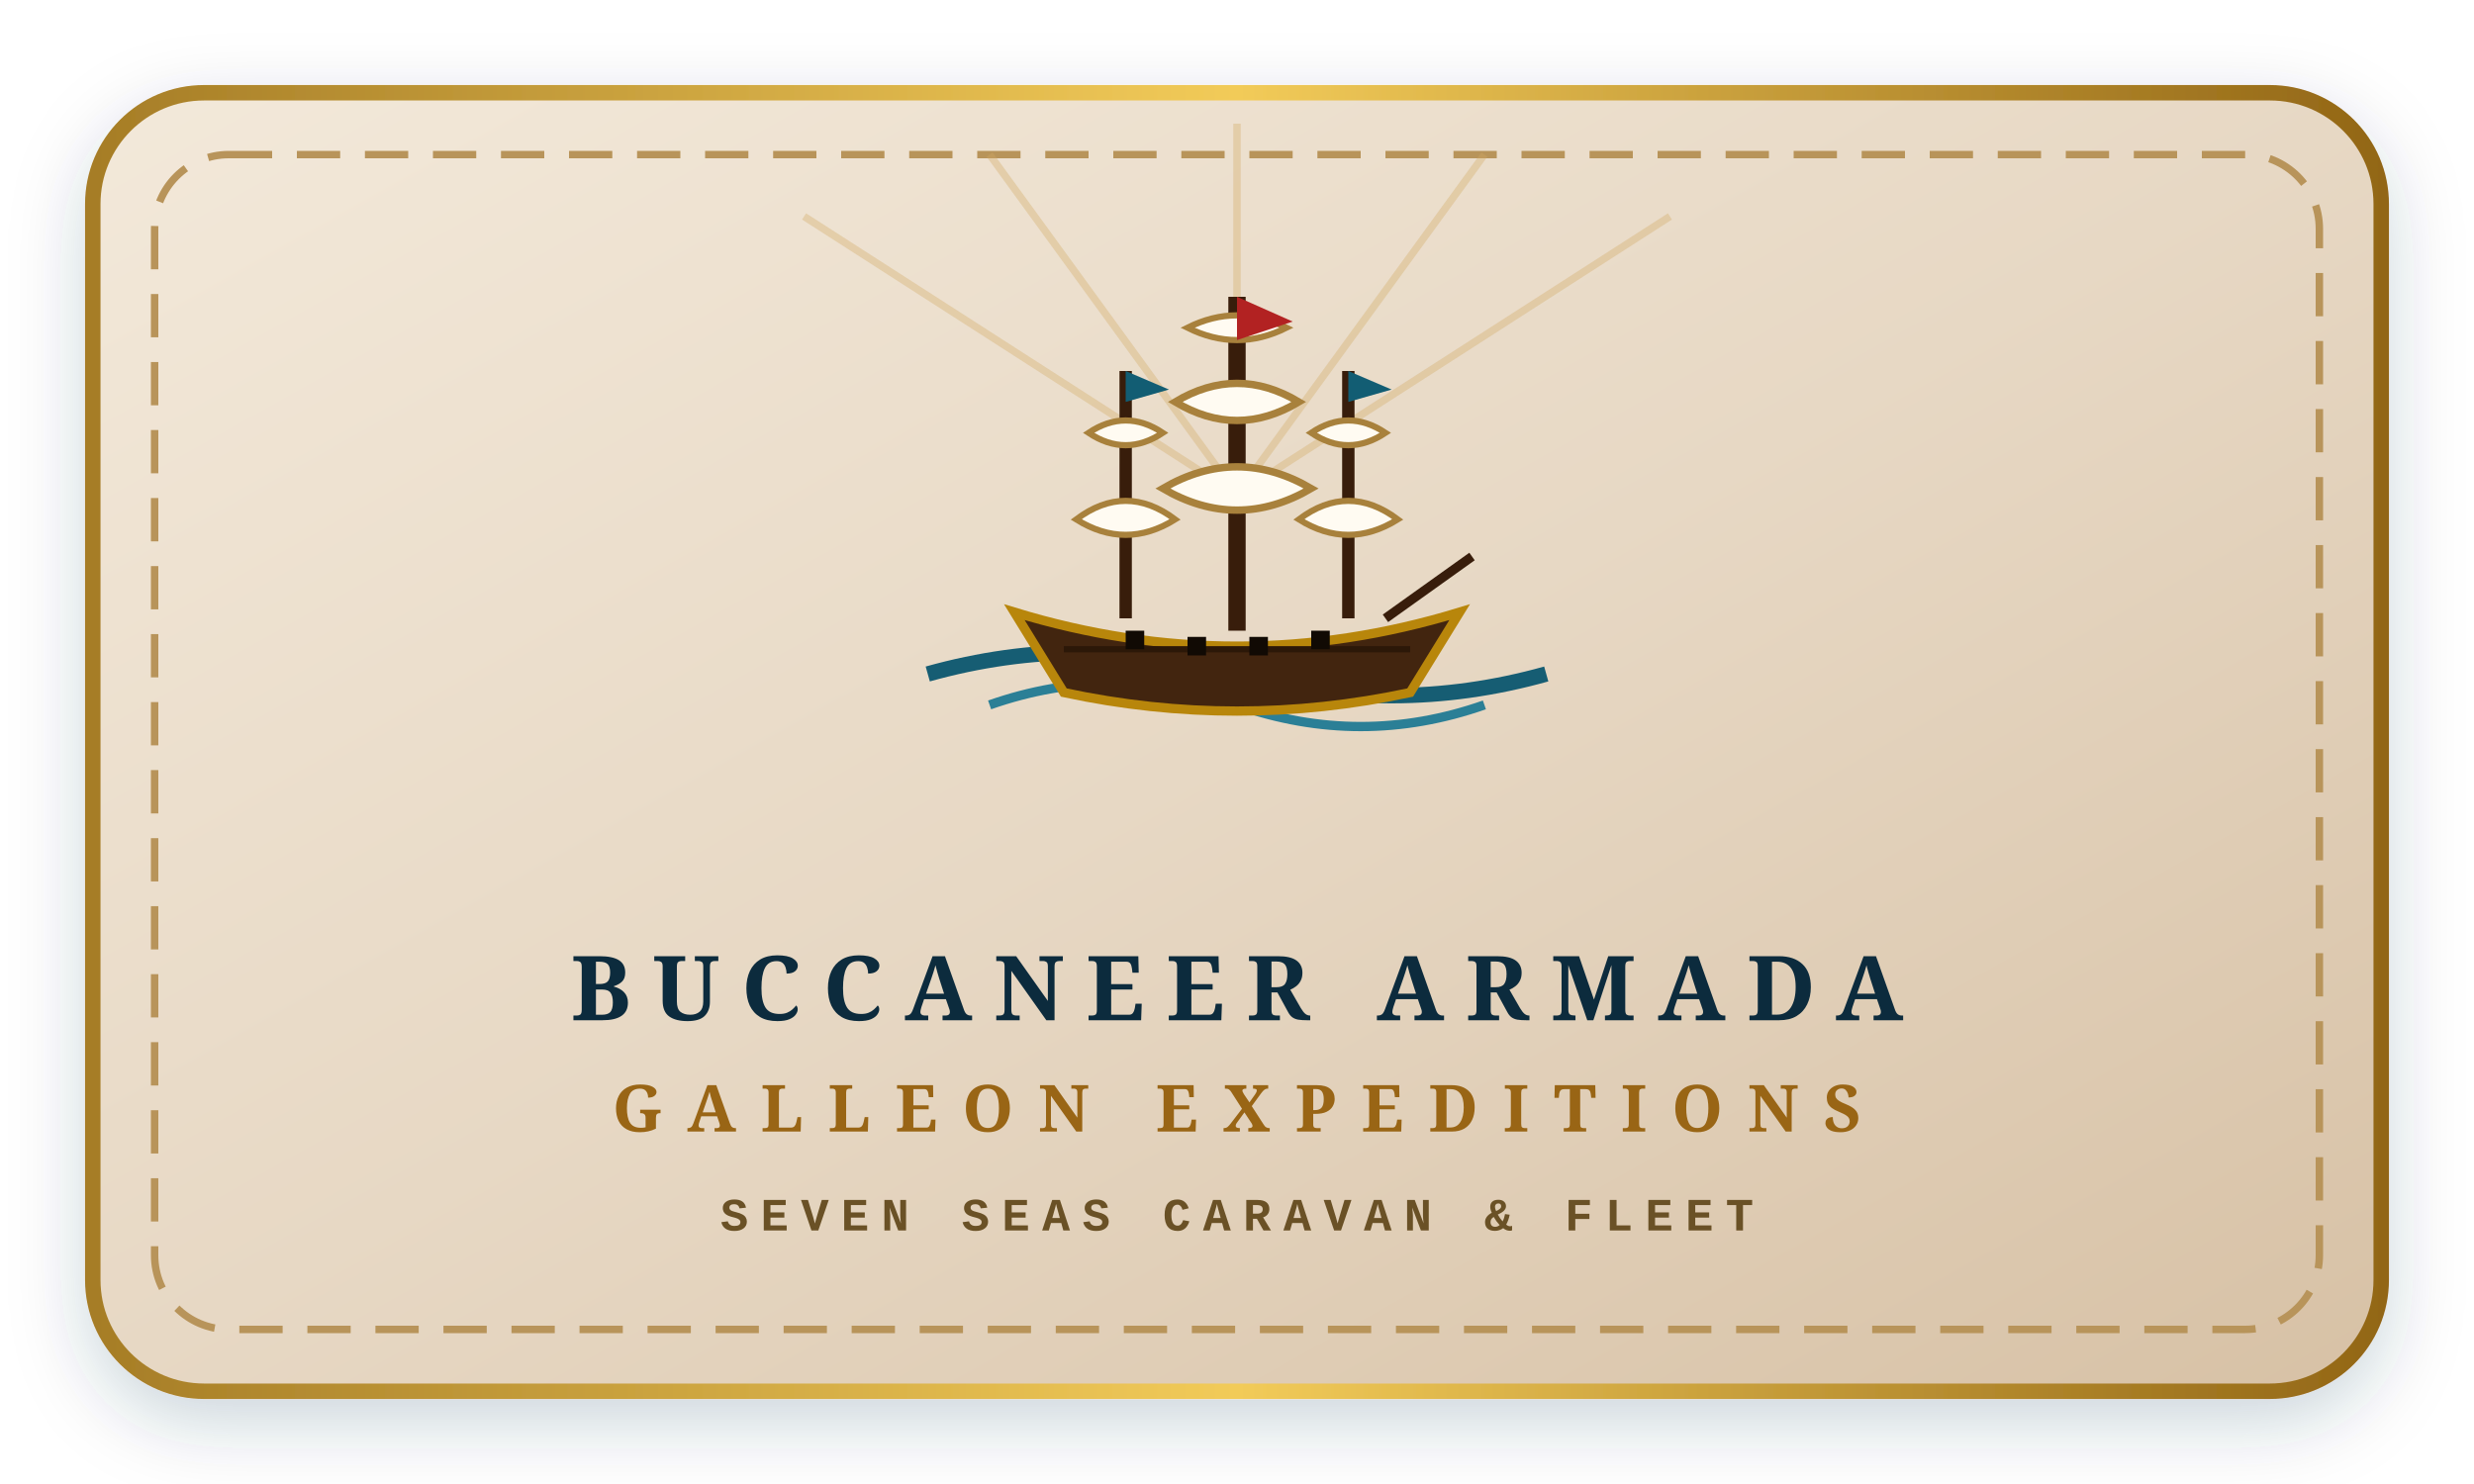
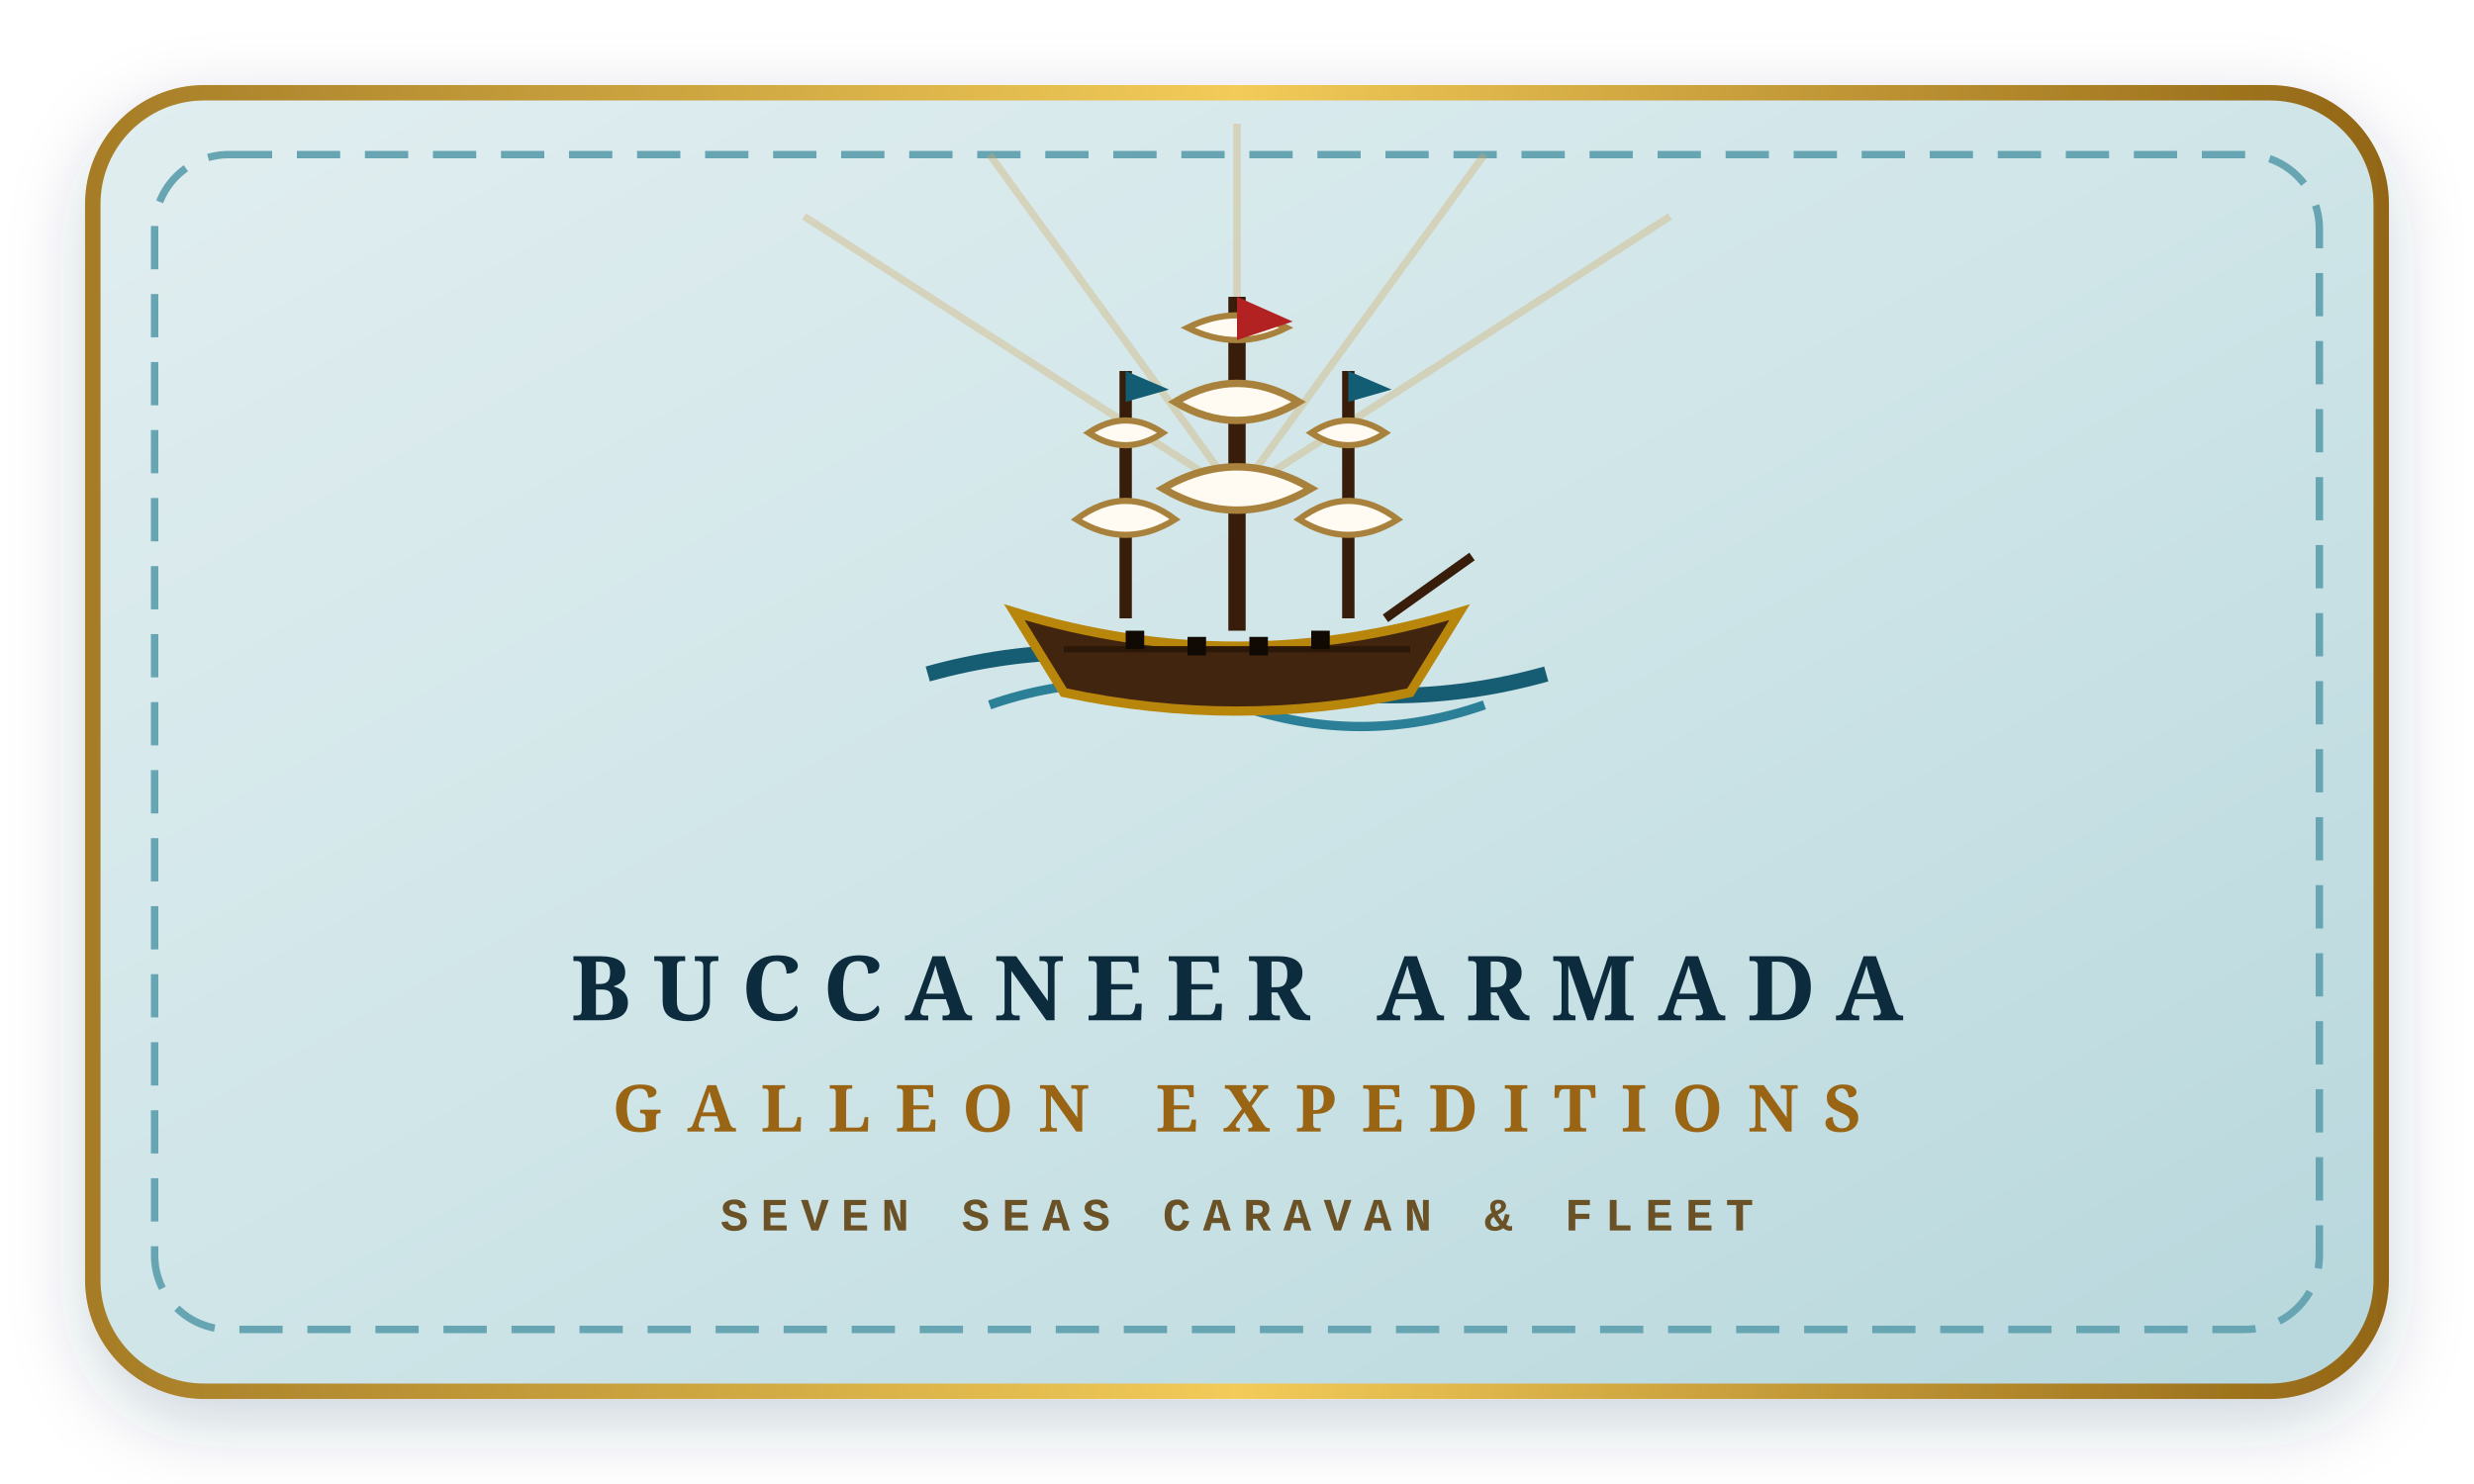
<svg xmlns="http://www.w3.org/2000/svg" viewBox="0 0 400 240" width="400" height="240">
  <defs>
+     <linearGradient id="oceanPlacque" x1="0%" y1="0%" x2="100%" y2="100%">
+       <stop offset="0%" stop-color="#E1EEF0" />
+       <stop offset="50%" stop-color="#CFE5E8" />
+       <stop offset="100%" stop-color="#B7D7DC" />
+     </linearGradient>
    <linearGradient id="galleonBg" x1="0%" y1="0%" x2="100%" y2="100%">
      <stop offset="0%" stop-color="#F3E9DA" />
      <stop offset="50%" stop-color="#E7D8C4" />
      <stop offset="100%" stop-color="#D7C1A5" />
    </linearGradient>
    <linearGradient id="goldFiligree" x1="0%" y1="0%" x2="100%" y2="0%">
      <stop offset="0%" stop-color="#A57C26" />
      <stop offset="50%" stop-color="#F2CB59" />
      <stop offset="100%" stop-color="#916515" />
    </linearGradient>
    <filter id="galleonShadow" x="-10%" y="-10%" width="120%" height="120%">
      <feDropShadow dx="0" dy="4" stdDeviation="6" flood-color="#0E384D" flood-opacity="0.2" />
    </filter>
  </defs>
-   <rect x="15" y="15" width="370" height="210" rx="18" fill="url(#galleonBg)" stroke="url(#goldFiligree)" stroke-width="2.5" filter="url(#galleonShadow)" />
-   <rect x="25" y="25" width="350" height="190" rx="12" fill="none" stroke="#B8945A" stroke-width="1.2" stroke-dasharray="7,4" />
+   <rect x="15" y="15" width="370" height="210" rx="18" fill="url(#oceanPlacque)" stroke="url(#goldFiligree)" stroke-width="2.5" filter="url(#galleonShadow)" />
+   <rect x="25" y="25" width="350" height="190" rx="12" fill="none" stroke="#68A5B3" stroke-width="1.2" stroke-dasharray="7,4" />
  <g stroke="#D0A861" stroke-width="1.2" opacity="0.35">
    <line x1="200" y1="80" x2="130" y2="35" />
    <line x1="200" y1="80" x2="160" y2="25" />
    <line x1="200" y1="80" x2="200" y2="20" />
    <line x1="200" y1="80" x2="240" y2="25" />
    <line x1="200" y1="80" x2="270" y2="35" />
  </g>
  <g transform="translate(200, 84)">
    <path d="M -50 25 Q -25 18, 0 25 T 50 25" fill="none" stroke="#165D73" stroke-width="2.5" />
    <path d="M -40 30 Q -20 23, 0 30 T 40 30" fill="none" stroke="#2B7F96" stroke-width="1.5" />
    <path d="M -36 15 Q 0 26, 36 15 L 28 28 Q 0 34, -28 28 Z" fill="#42250F" stroke="#B8860B" stroke-width="1.5" />
    <line x1="-28" y1="21" x2="28" y2="21" stroke="#2C1808" stroke-width="1" />
    <rect x="-18" y="18" width="3" height="3" fill="#110A04" />
    <rect x="-8" y="19" width="3" height="3" fill="#110A04" />
    <rect x="2" y="19" width="3" height="3" fill="#110A04" />
    <rect x="12" y="18" width="3" height="3" fill="#110A04" />
    <line x1="0" y1="18" x2="0" y2="-36" stroke="#381D0B" stroke-width="2.8" />
    <line x1="-18" y1="16" x2="-18" y2="-24" stroke="#381D0B" stroke-width="2" />
    <line x1="18" y1="16" x2="18" y2="-24" stroke="#381D0B" stroke-width="2" />
    <line x1="24" y1="16" x2="38" y2="6" stroke="#381D0B" stroke-width="1.5" />
    <path d="M -12 -5 Q 0 -12, 12 -5 Q 0 2, -12 -5 Z" fill="#FFFBF2" stroke="#A8813C" stroke-width="1.2" />
    <path d="M -10 -19 Q 0 -25, 10 -19 Q 0 -13, -10 -19 Z" fill="#FFFBF2" stroke="#A8813C" stroke-width="1.2" />
    <path d="M -8 -31 Q 0 -35, 8 -31 Q 0 -27, -8 -31 Z" fill="#FFFBF2" stroke="#A8813C" stroke-width="1" />
    <path d="M -26 0 Q -18 -6, -10 0 Q -18 5, -26 0 Z" fill="#FFFBF2" stroke="#A8813C" stroke-width="1" />
    <path d="M -24 -14 Q -18 -18, -12 -14 Q -18 -10, -24 -14 Z" fill="#FFFBF2" stroke="#A8813C" stroke-width="1" />
    <path d="M 10 0 Q 18 -6, 26 0 Q 18 5, 10 0 Z" fill="#FFFBF2" stroke="#A8813C" stroke-width="1" />
    <path d="M 12 -14 Q 18 -18, 24 -14 Q 18 -10, 12 -14 Z" fill="#FFFBF2" stroke="#A8813C" stroke-width="1" />
    <polygon points="0,-36 9,-32 0,-29" fill="#B22222" />
    <polygon points="-18,-24 -11,-21 -18,-19" fill="#125D73" />
    <polygon points="18,-24 25,-21 18,-19" fill="#125D73" />
  </g>
  <text x="200" y="165" text-anchor="middle" font-family="'Cinzel', Georgia, serif" font-size="14.5" font-weight="800" fill="#0C2B3D" letter-spacing="3.5">BUCCANEER ARMADA</text>
  <text x="200" y="183" text-anchor="middle" font-family="'Cinzel', Georgia, serif" font-size="10.5" font-weight="700" fill="#996515" letter-spacing="4">GALLEON EXPEDITIONS</text>
  <text x="200" y="199" text-anchor="middle" font-family="'Courier New', monospace" font-size="7.5" font-weight="600" fill="#6A5126" letter-spacing="2">SEVEN SEAS CARAVAN &amp; FLEET</text>
</svg>
